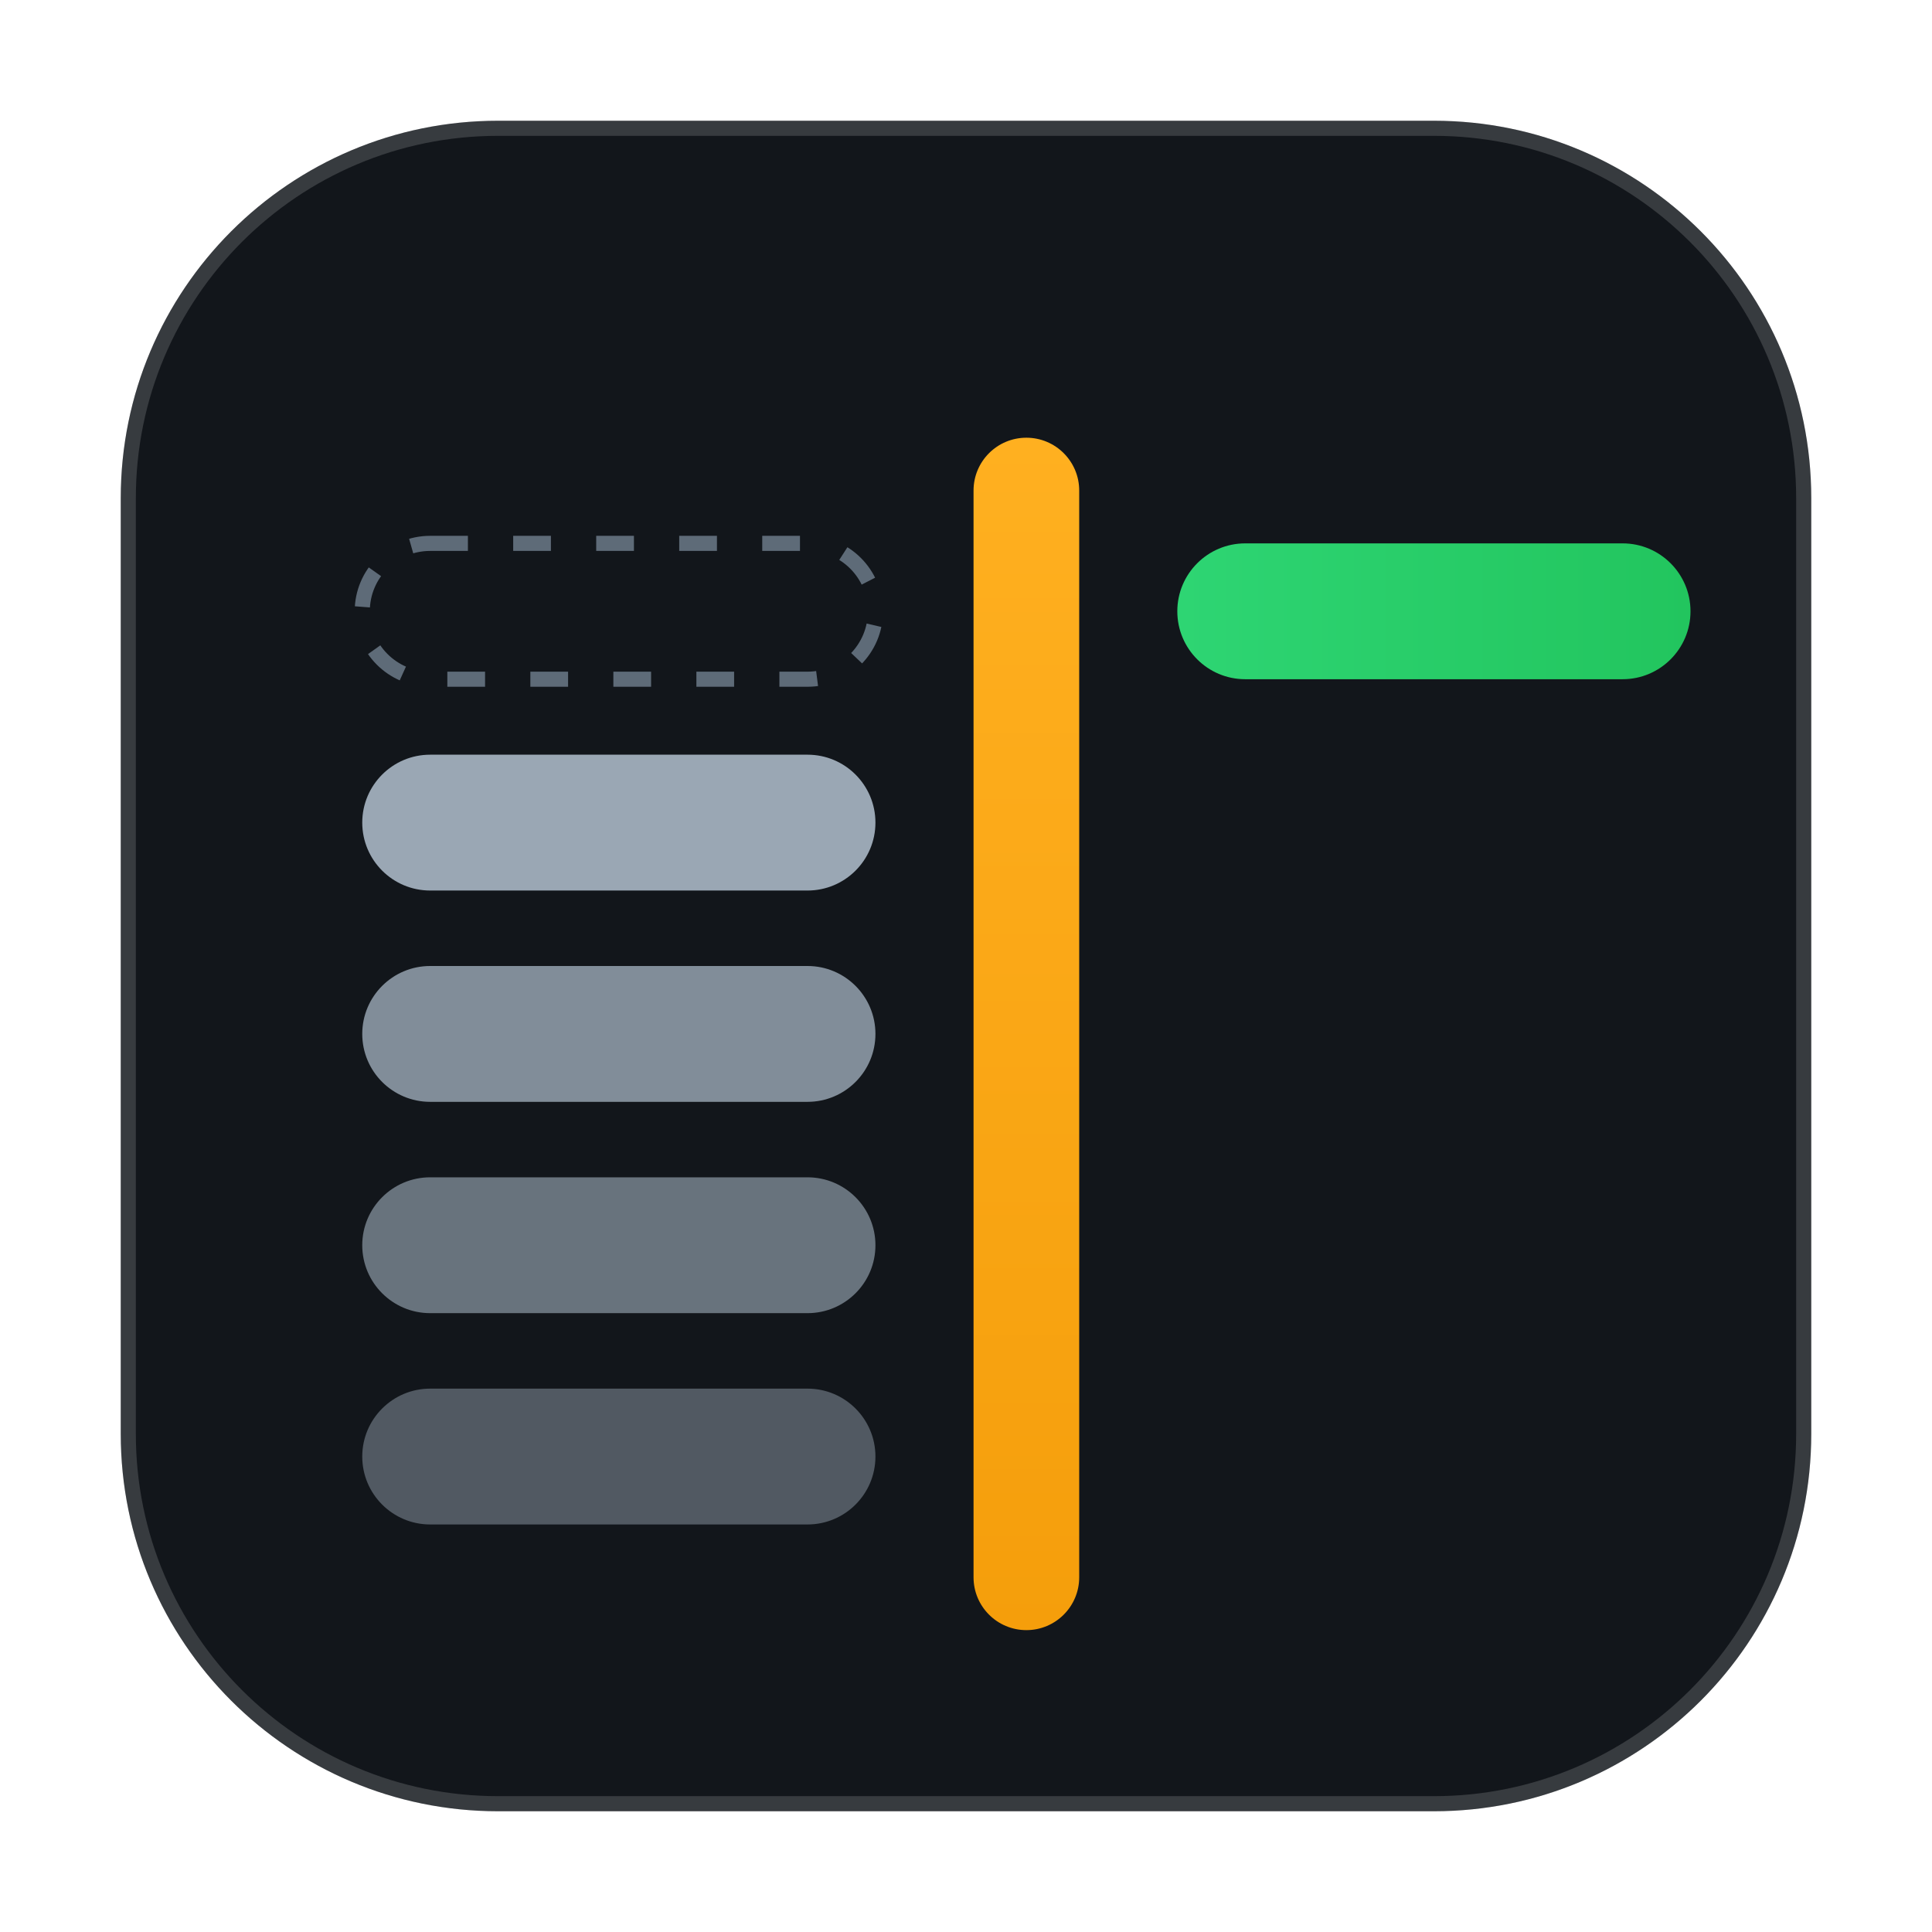
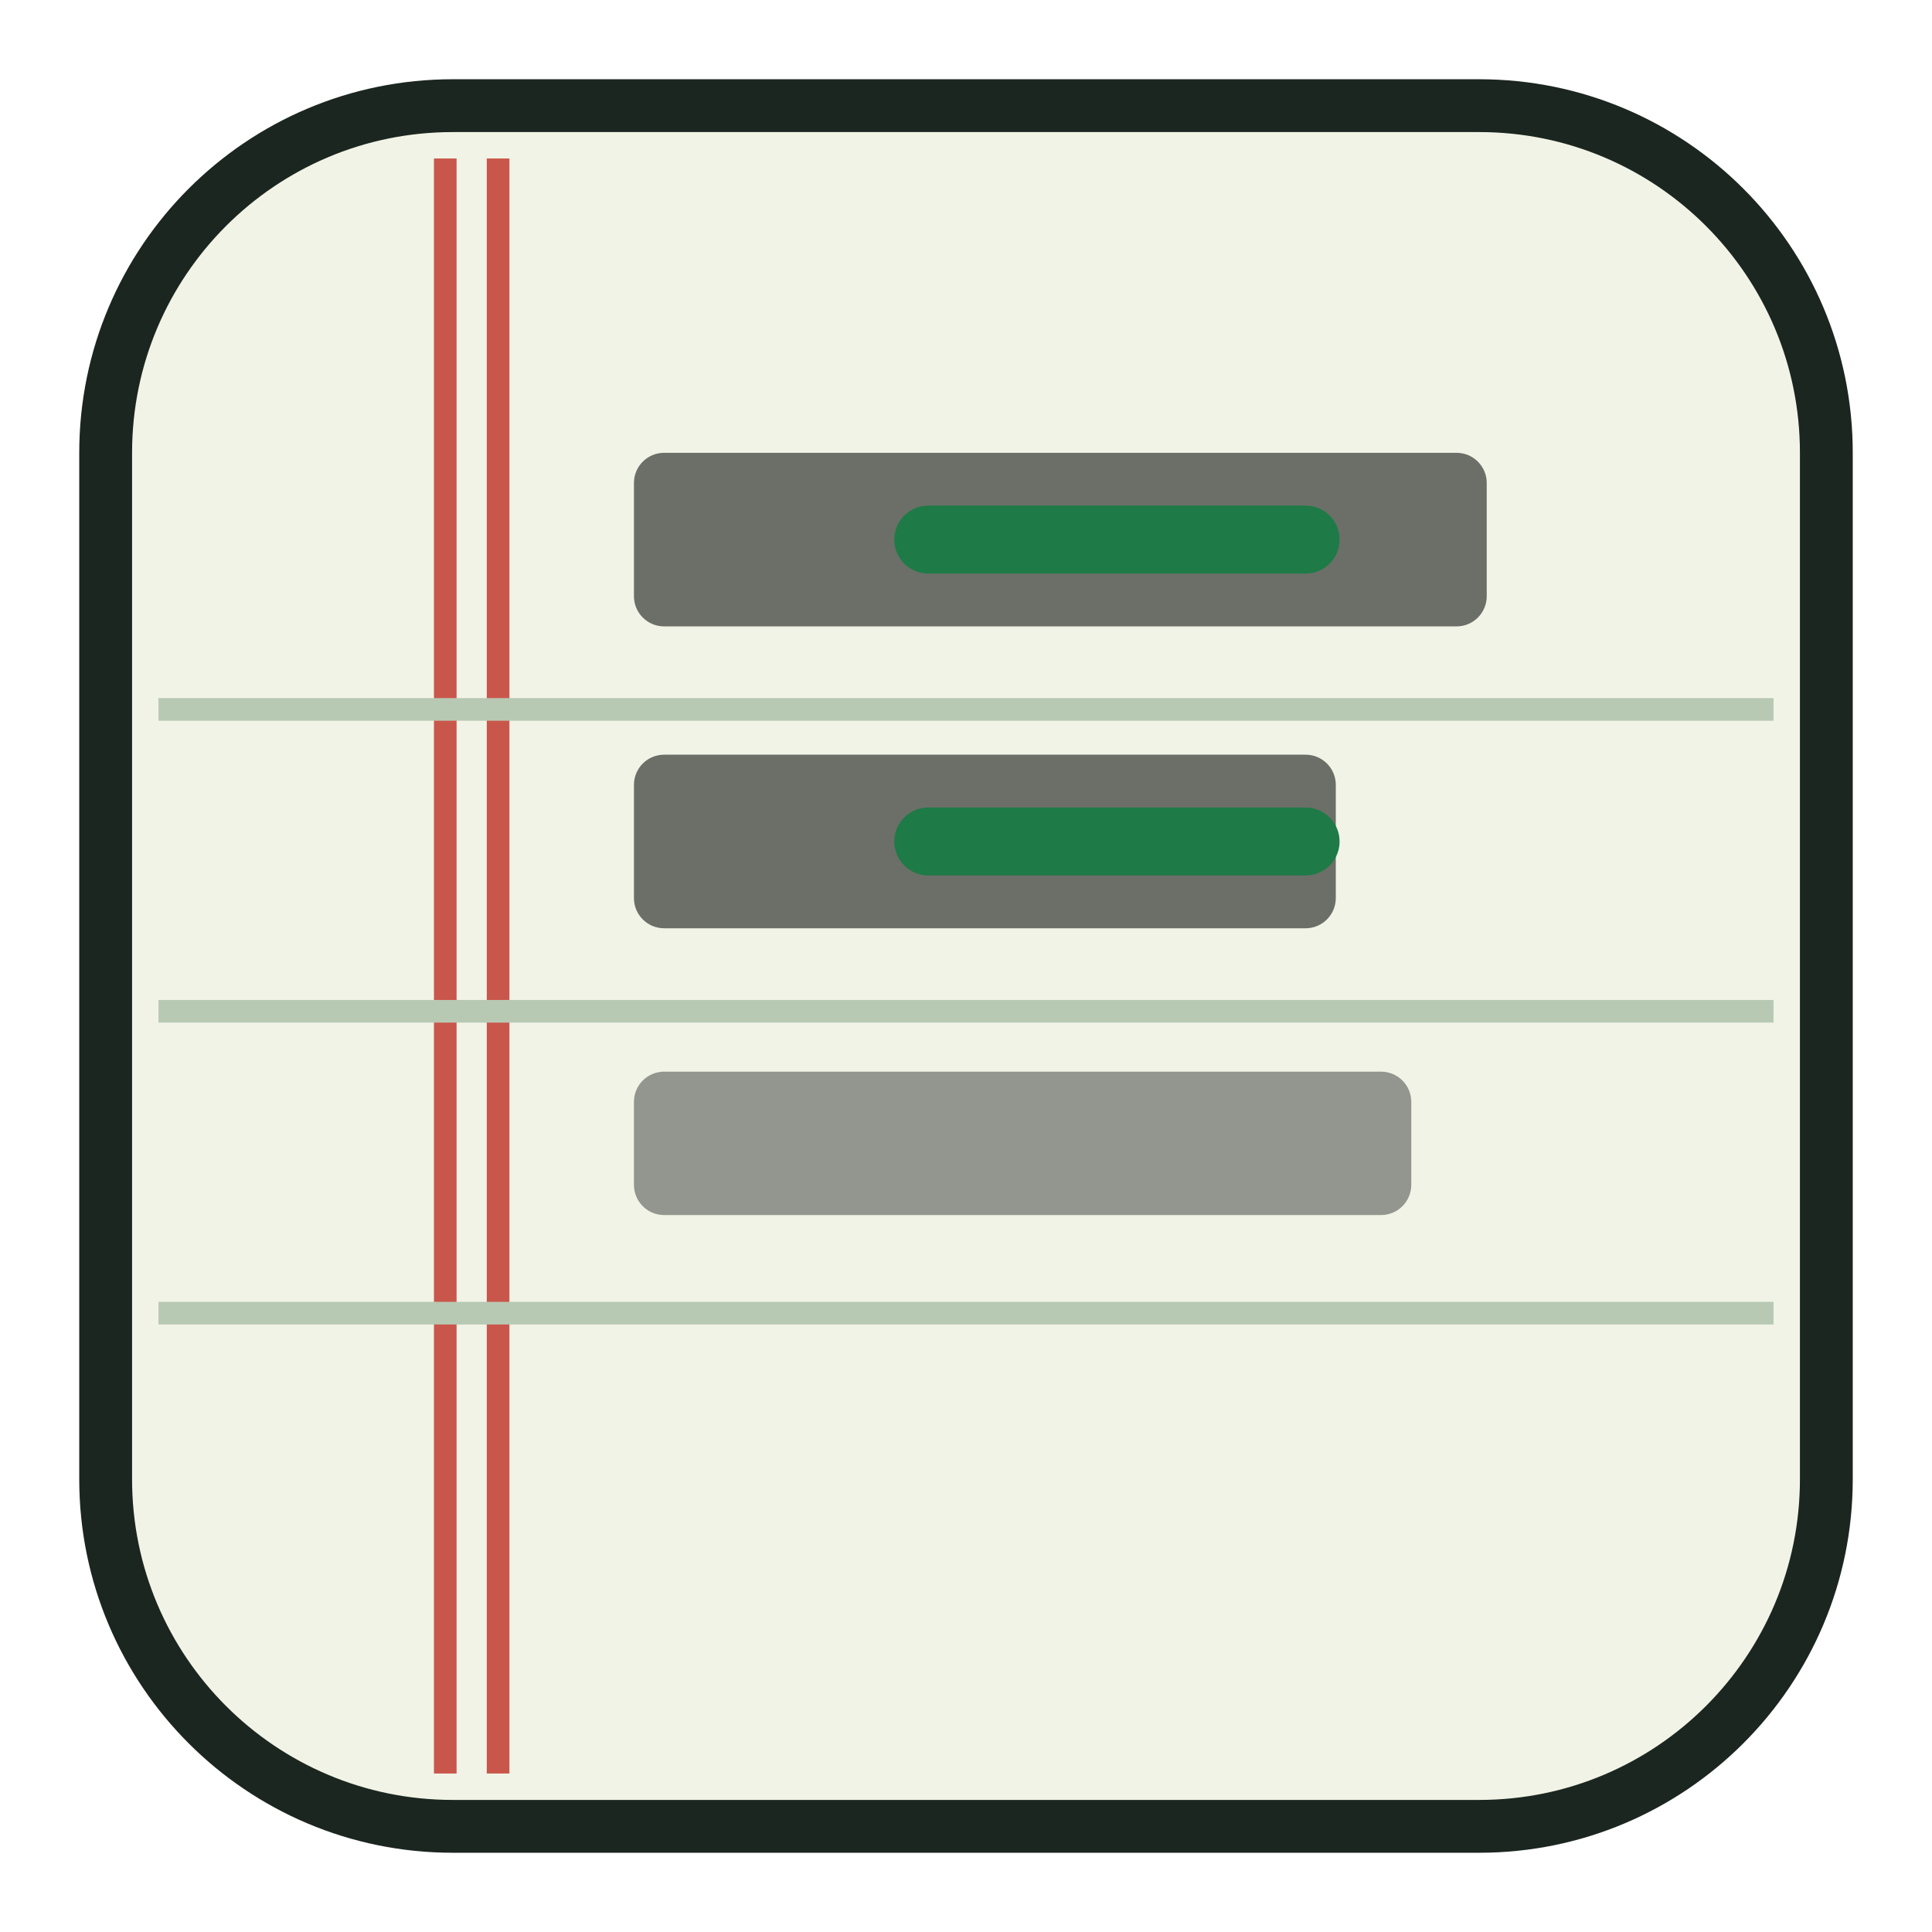
- <svg xmlns="http://www.w3.org/2000/svg" viewBox="0 0 512 512" width="512" height="512" role="img" aria-label="HarvestBot — nine high-basis lots leave the ledger green as banked loss; the way back goes amber, walled for 30 days">
+ <svg xmlns="http://www.w3.org/2000/svg" viewBox="0 0 512 512" width="512" height="512" role="img" aria-label="HarvestBot: on a ledger page the two highest-basis lot lines are struck through in green ink, then an amber hold stamp lands across the rebuy line and stays">
  <style>
-     @media (prefers-reduced-motion: reduce) { * { animation: none !important; } }
-   </style>
-   <defs>
-     <linearGradient id="banked" x1="0" y1="0" x2="1" y2="0">
-       <stop offset="0%" stop-color="#2ED573" />
-       <stop offset="100%" stop-color="#22C55E" />
-     </linearGradient>
-     <linearGradient id="walled" x1="0" y1="0" x2="0" y2="1">
-       <stop offset="0%" stop-color="#FFB020" />
-       <stop offset="100%" stop-color="#F59E0B" />
-     </linearGradient>
-     <filter id="soft" x="-60%" y="-60%" width="220%" height="220%">
-       <feGaussianBlur stdDeviation="14" />
-     </filter>
-   </defs>
-   <rect x="32" y="32" width="448" height="448" rx="100" fill="#12161B" />
-   <rect x="34" y="34" width="444" height="444" rx="98" fill="none" stroke="rgba(255,255,255,0.16)" stroke-width="4" />
-   <rect x="96" y="144" width="136" height="36" rx="18" fill="none" stroke="#5E6B78" stroke-width="4" stroke-dasharray="10 12" />
-   <rect x="96" y="200" width="136" height="36" rx="18" fill="#9AA7B4" />
-   <rect x="96" y="256" width="136" height="36" rx="18" fill="#9AA7B4" opacity="0.82" />
-   <rect x="96" y="312" width="136" height="36" rx="18" fill="#9AA7B4" opacity="0.64" />
-   <rect x="96" y="368" width="136" height="36" rx="18" fill="#9AA7B4" opacity="0.46" />
-   <rect x="258" y="116" width="28" height="316" rx="14" fill="url(#walled)" />
-   <rect x="312" y="144" width="136" height="36" rx="18" fill="url(#banked)">
-     <animate attributeName="y" dur="6s" repeatCount="indefinite" values="144;144;138;144;144" keyTimes="0;0.50;0.54;0.60;1" />
-     <animate attributeName="height" dur="6s" repeatCount="indefinite" values="36;36;48;36;36" keyTimes="0;0.50;0.54;0.60;1" />
-   </rect>
-   <circle cx="164" cy="162" r="10" fill="none" stroke="#9AA7B4" stroke-width="6" opacity="0" data-story="beat-2">
-     <animate attributeName="r" dur="6s" repeatCount="indefinite" values="10;10;70;70" keyTimes="0;0.10;0.24;1" />
-     <animate attributeName="opacity" dur="6s" repeatCount="indefinite" values="0;0;0.9;0;0" keyTimes="0;0.10;0.13;0.25;1" />
-   </circle>
-   <rect x="96" y="144" width="136" height="36" rx="18" fill="#9AA7B4" opacity="0" data-story="beat-3">
-     <animateMotion dur="6s" repeatCount="indefinite" calcMode="linear" path="M0 0 L216 0" keyPoints="0;0;1;1" keyTimes="0;0.30;0.50;1" />
-     <animate attributeName="fill" dur="6s" repeatCount="indefinite" values="#9AA7B4;#9AA7B4;#2ED573;#2ED573" keyTimes="0;0.32;0.46;1" />
-     <animate attributeName="opacity" dur="6s" repeatCount="indefinite" values="0;0;1;1;0;0" keyTimes="0;0.25;0.29;0.50;0.54;1" />
-   </rect>
-   <rect x="258" y="116" width="28" height="316" rx="14" fill="#FFB020" opacity="0" data-story="beat-3" filter="url(#soft)">
-     <animate attributeName="opacity" dur="6s" repeatCount="indefinite" values="0;0;0.75;0.45;0.9;0.5;0.8;0;0" keyTimes="0;0.40;0.48;0.60;0.68;0.80;0.90;0.96;1" />
-   </rect>
-   <circle cx="380" cy="256" r="18" fill="#9AA7B4" opacity="0" data-story="beat-4">
-     <animateMotion dur="6s" repeatCount="indefinite" calcMode="linear" path="M0 0 L-76 0" keyPoints="0;0;1;1" keyTimes="0;0.56;0.66;1" />
-     <animate attributeName="fill" dur="6s" repeatCount="indefinite" values="#9AA7B4;#9AA7B4;#FFB020;#FFB020" keyTimes="0;0.64;0.67;1" />
-     <animate attributeName="opacity" dur="6s" repeatCount="indefinite" values="0;0;1;1;0;0" keyTimes="0;0.54;0.58;0.78;0.84;1" />
-   </circle>
-   <g opacity="0" data-story="beat-4" stroke="#FFB020" stroke-width="8" stroke-linecap="round">
-     <line x1="290" y1="242" x2="318" y2="270" />
-     <line x1="318" y1="242" x2="290" y2="270" />
-     <animate attributeName="opacity" dur="6s" repeatCount="indefinite" values="0;0;1;0.2;1;1;0;0" keyTimes="0;0.66;0.68;0.70;0.72;0.90;0.96;1" />
+   @media (prefers-reduced-motion: reduce) { * { animation: none !important; } }
+ </style>
+   <rect x="28" y="28" width="456" height="456" rx="92" fill="#F1F3E6" stroke="#1C2620" stroke-width="14" />
+   <line x1="118" y1="42" x2="118" y2="470" stroke="#C9564B" stroke-width="6" />
+   <line x1="132" y1="42" x2="132" y2="470" stroke="#C9564B" stroke-width="6" />
+   <line x1="42" y1="188" x2="470" y2="188" stroke="#B8C9B3" stroke-width="6" />
+   <line x1="42" y1="268" x2="470" y2="268" stroke="#B8C9B3" stroke-width="6" />
+   <line x1="42" y1="348" x2="470" y2="348" stroke="#B8C9B3" stroke-width="6" />
+   <rect x="168" y="120" width="226" height="46" rx="8" fill="#6B6F68" />
+   <rect x="168" y="200" width="186" height="46" rx="8" fill="#6B6F68" />
+   <rect x="168" y="284" width="206" height="38" rx="8" fill="#6B6F68" opacity="0.7" />
+   <g>
+     <animate attributeName="opacity" values="1;1;0;0" keyTimes="0;0.94;0.985;1" dur="6s" repeatCount="indefinite" />
+     <line data-story="beat-2" x1="146" y1="143" x2="440" y2="143" stroke="#1E7A46" stroke-width="18" stroke-linecap="round" pathLength="100" stroke-dasharray="100" stroke-dashoffset="100">
+       <animate attributeName="stroke-dashoffset" values="100;100;0;0" keyTimes="0;0.12;0.24;1" dur="6s" repeatCount="indefinite" />
+     </line>
+     <line data-story="beat-2" x1="146" y1="223" x2="400" y2="223" stroke="#1E7A46" stroke-width="18" stroke-linecap="round" pathLength="100" stroke-dasharray="100" stroke-dashoffset="100">
+       <animate attributeName="stroke-dashoffset" values="100;100;0;0" keyTimes="0;0.26;0.38;1" dur="6s" repeatCount="indefinite" />
+     </line>
+     <g data-story="beat-3" opacity="0" transform="translate(301,382)">
+       <animate attributeName="opacity" values="0;0;1;1" keyTimes="0;0.42;0.46;1" dur="6s" repeatCount="indefinite" />
+       <g transform="rotate(-6)">
+         <g>
+           <animateTransform attributeName="transform" type="scale" values="1.6;1.6;1;1" keyTimes="0;0.42;0.5;1" dur="6s" repeatCount="indefinite" />
+           <rect x="-131" y="-52" width="262" height="104" rx="12" fill="#F3D38B" stroke="#B86E00" stroke-width="16" />
+           <rect x="-99" y="-18" width="198" height="14" rx="4" fill="#1C2620" />
+           <rect x="-99" y="10" width="128" height="12" rx="4" fill="#1C2620" opacity="0.75" />
+         </g>
+       </g>
+     </g>
  </g>
</svg>
